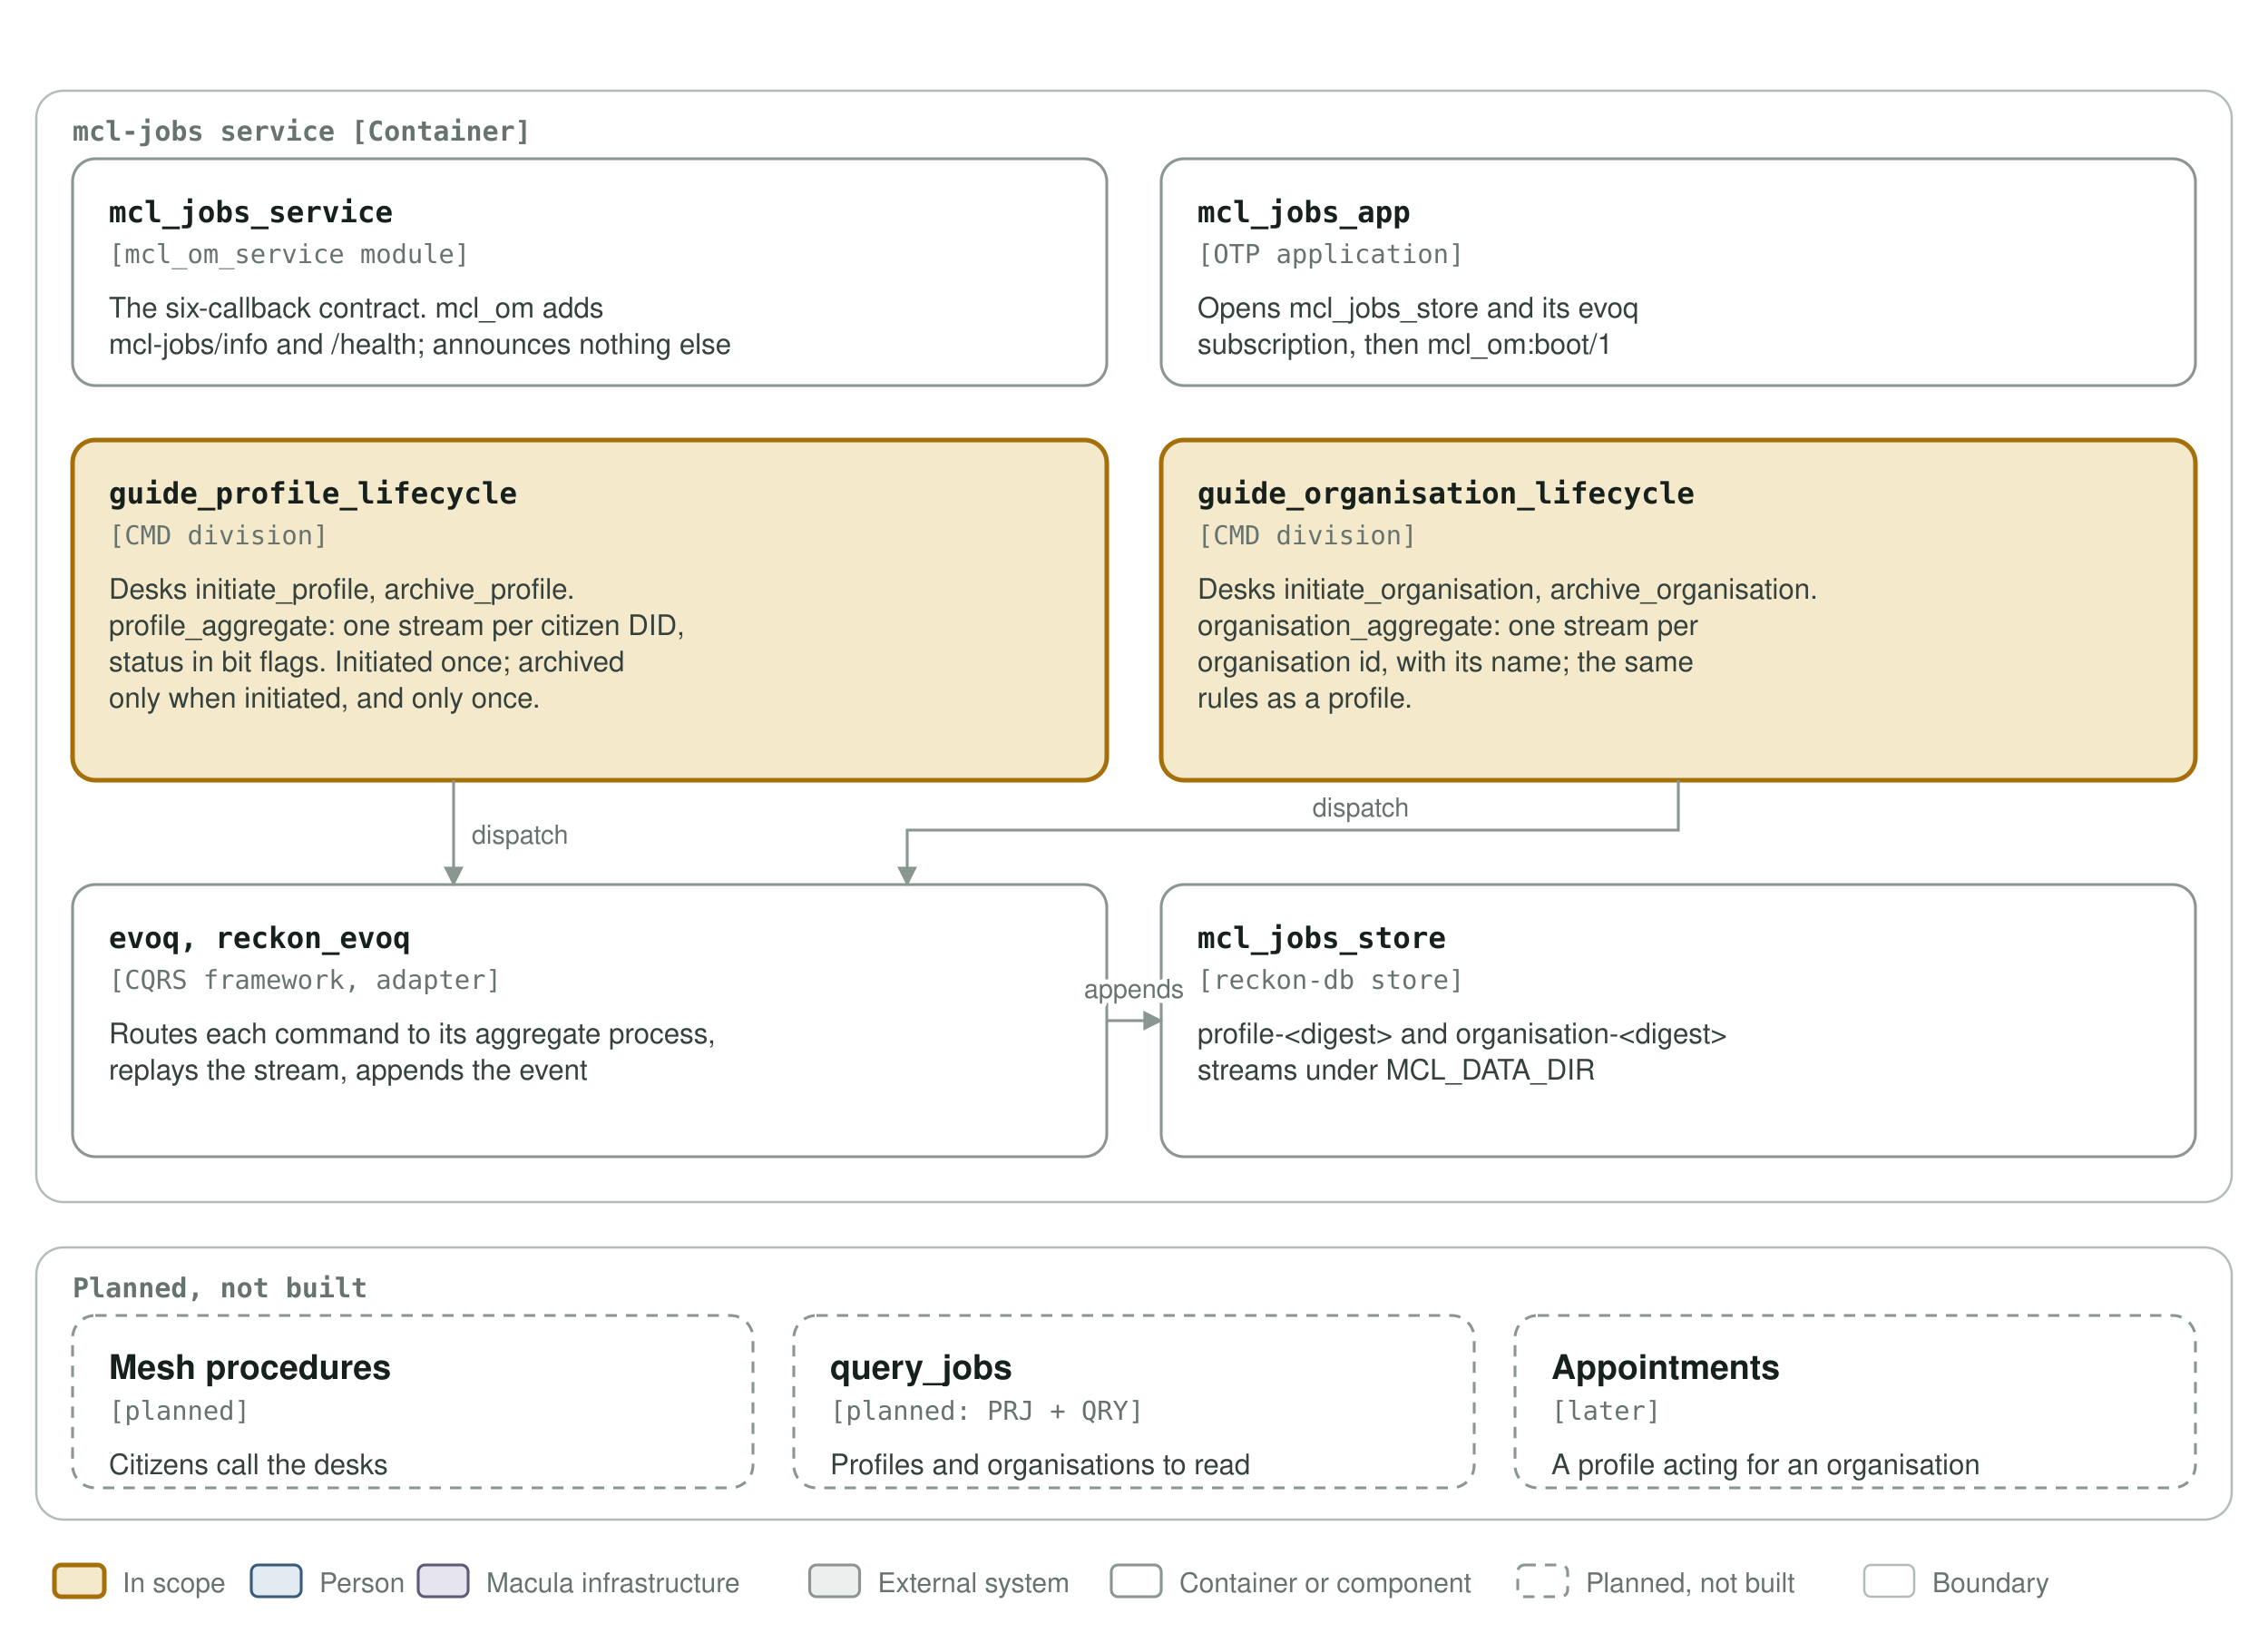
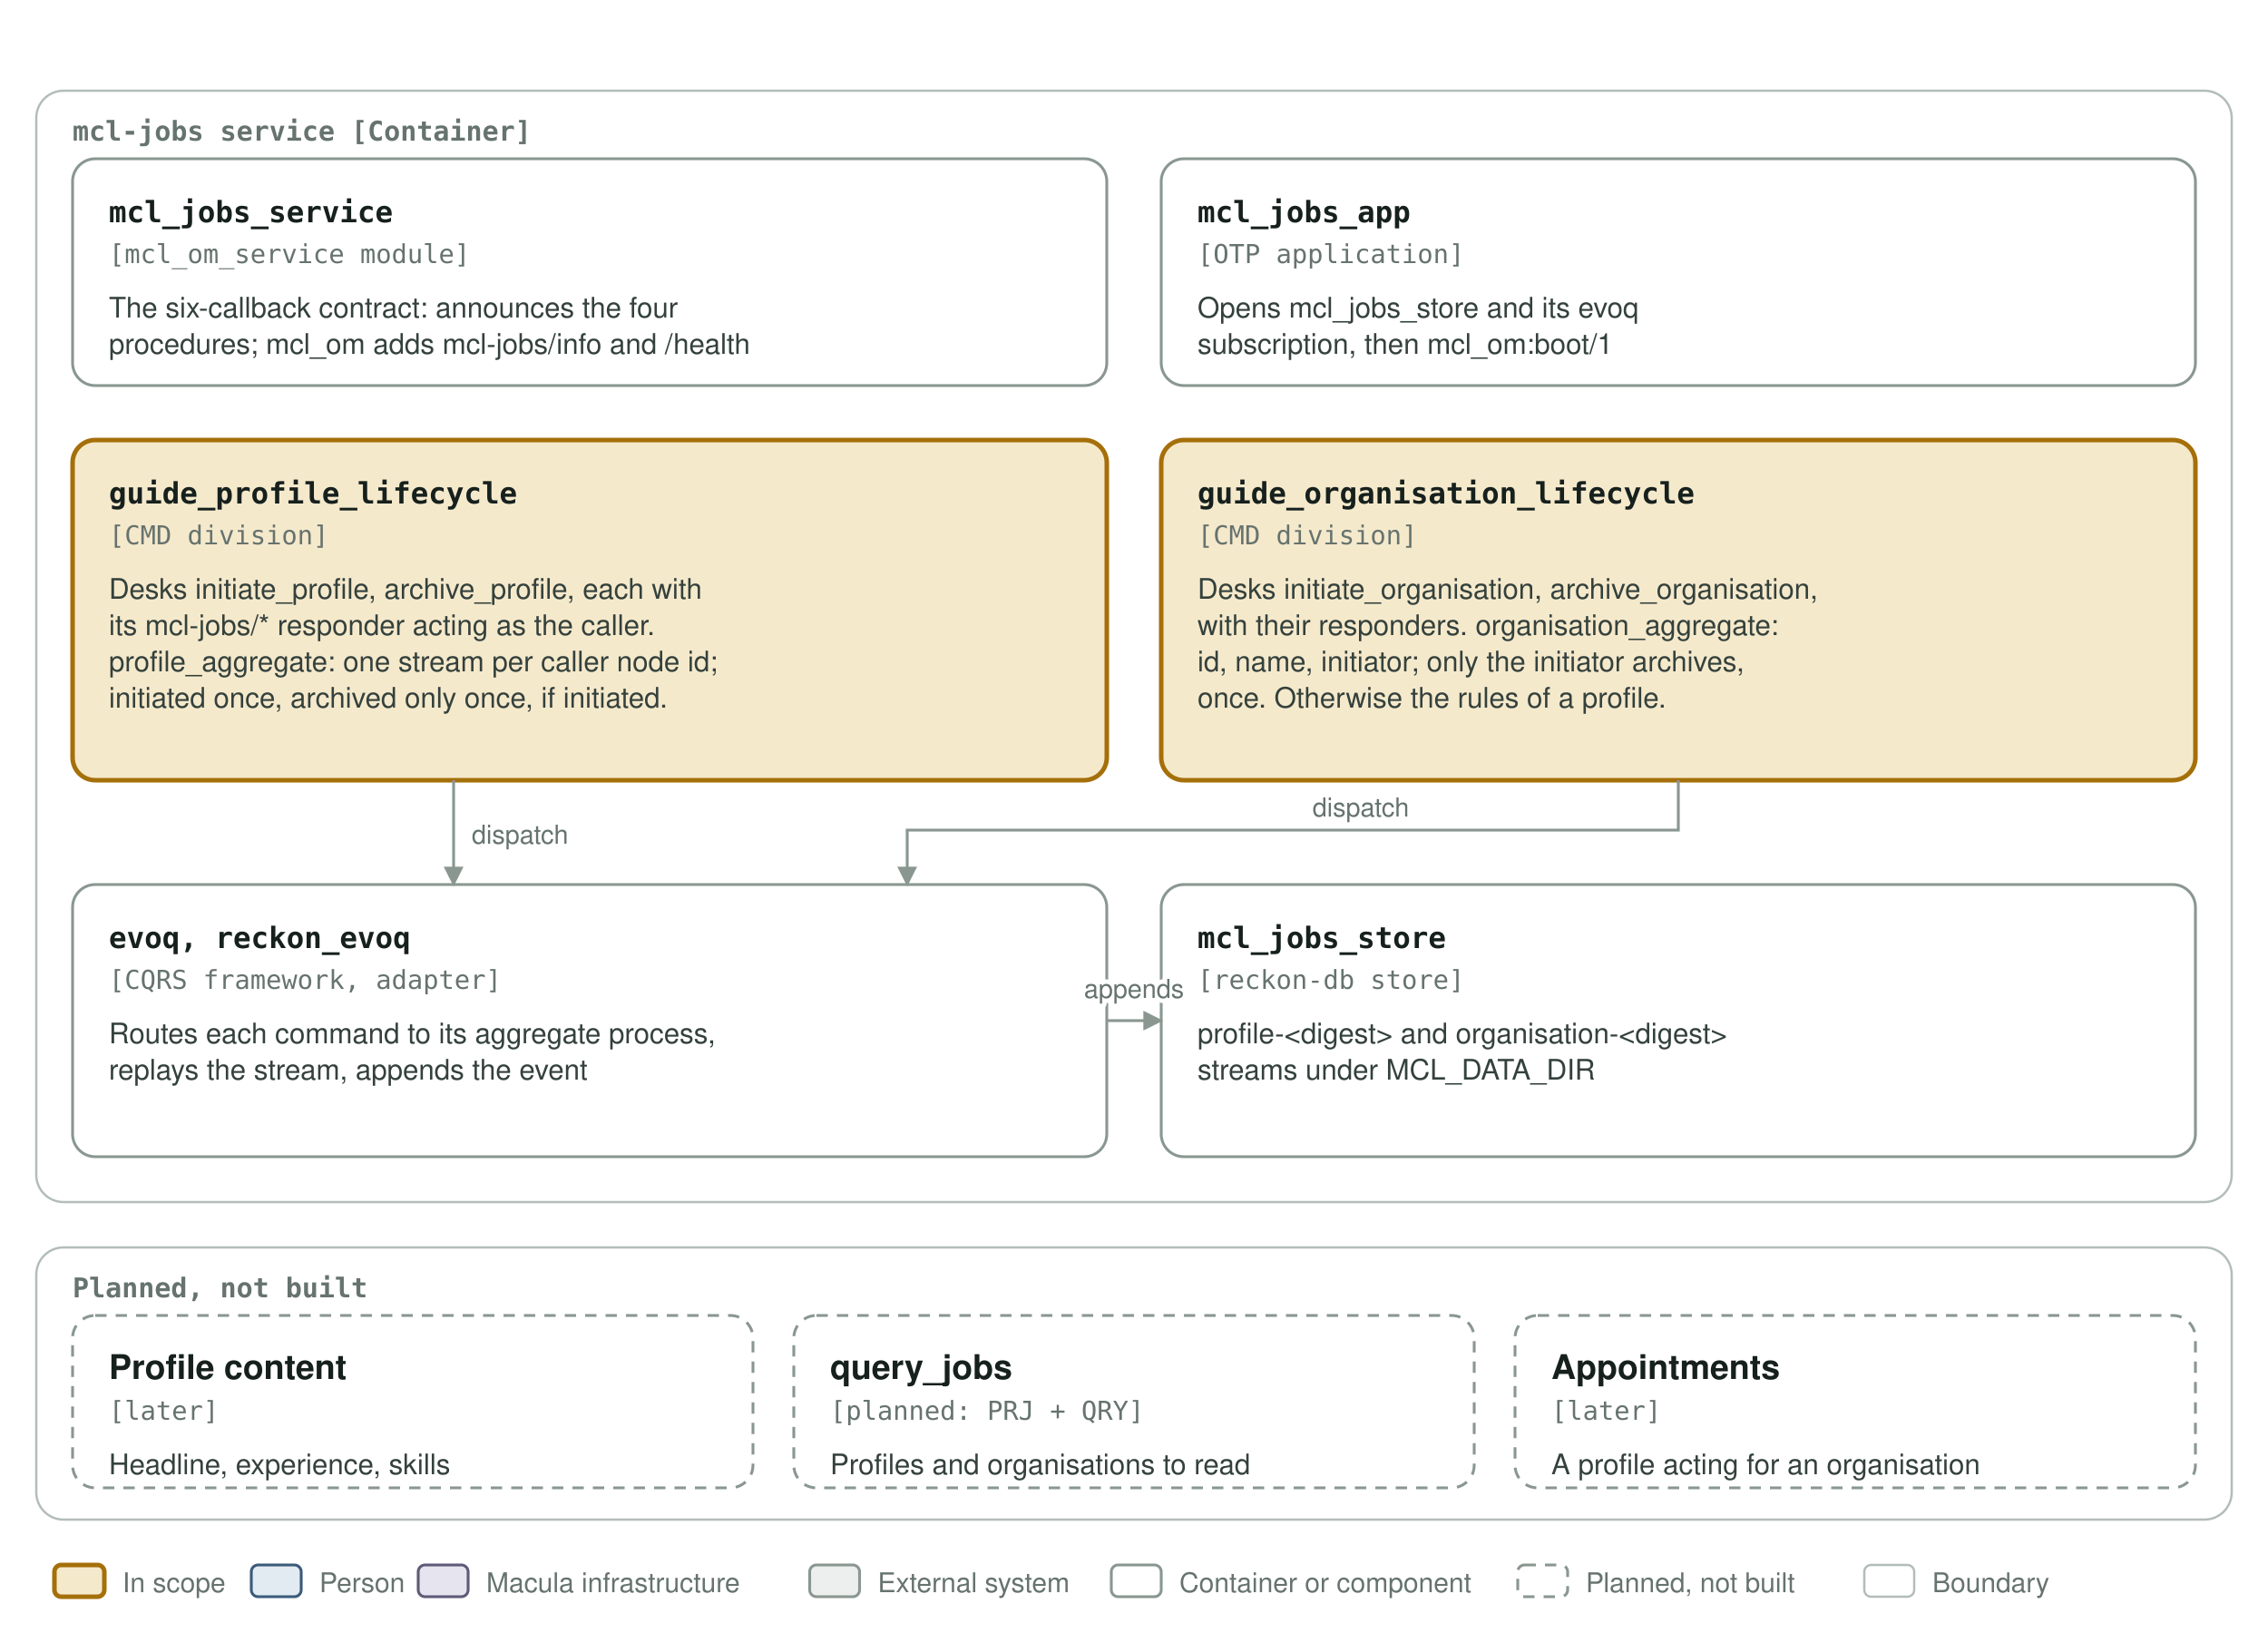
<svg xmlns="http://www.w3.org/2000/svg" viewBox="0 0 1000 720" role="img" aria-label="mcl-jobs components">
  <style>
.t-name { font-family: "Atkinson Hyperlegible", "Segoe UI", system-ui, -apple-system, Helvetica, Arial, sans-serif; font-size: 15px; font-weight: 700; }
.t-desc { font-family: "Atkinson Hyperlegible", "Segoe UI", system-ui, -apple-system, Helvetica, Arial, sans-serif; font-size: 12.5px; }
.t-rel { font-family: "Atkinson Hyperlegible", "Segoe UI", system-ui, -apple-system, Helvetica, Arial, sans-serif; font-size: 11.5px; paint-order: stroke; stroke-width: 4px; stroke-linejoin: round; }
.t-code { font-family: "JetBrains Mono", ui-monospace, Menlo, Consolas, monospace; font-size: 13px; font-weight: 600; }
.t-type { font-family: "JetBrains Mono", ui-monospace, Menlo, Consolas, monospace; font-size: 11.5px; }
.t-bound { font-family: "JetBrains Mono", ui-monospace, Menlo, Consolas, monospace; font-size: 12px; font-weight: 600; }
.t-leg { font-family: "Atkinson Hyperlegible", "Segoe UI", system-ui, -apple-system, Helvetica, Arial, sans-serif; font-size: 12px; }
.edge { fill: none; stroke-width: 1.25; }
.edge-later { fill: none; stroke-width: 1.25; stroke-dasharray: 5 4; }
.bg { fill: #FFFFFF; }
.b-sys { fill: #F5E9CC; stroke: #A56F0A; stroke-width: 2; }
.b-per { fill: #E3EBF2; stroke: #3B5B7A; stroke-width: 1.25; }
.b-mac { fill: #E6E4EE; stroke: #5E5A78; stroke-width: 1.25; }
.b-ext { fill: #ECEFED; stroke: #8A9791; stroke-width: 1.25; }
.b-cmp { fill: #FFFFFF; stroke: #8A9791; stroke-width: 1.25; }
.b-later { fill: none; stroke: #8A9791; stroke-width: 1.25; stroke-dasharray: 5 4; }
.bound { fill: none; stroke: #B3BDB8; stroke-width: 1; }
.head { fill: #3B5B7A; }
.t-name, .t-code { fill: #16201D; }
.t-type, .t-bound, .t-leg { fill: #66736E; }
.t-desc { fill: #34413C; }
.t-rel { fill: #66736E; stroke: #FFFFFF; }
.edge, .edge-later { stroke: #8A9791; }
.arrowhead { fill: #8A9791; }
@media (prefers-color-scheme: dark) {
.bg { fill: #171F1C; }
.b-sys { fill: #3A2E13; stroke: #E3AA3C; }
.b-per { fill: #1D2A36; stroke: #8EB4D8; }
.b-mac { fill: #26243A; stroke: #A9A4C8; }
.b-ext { fill: #1C2421; stroke: #7D8B85; }
.b-cmp { fill: #171F1C; stroke: #7D8B85; }
.b-later { stroke: #7D8B85; }
.bound { stroke: #4A5752; }
.head { fill: #8EB4D8; }
.t-name, .t-code { fill: #E6ECE9; }
.t-type, .t-bound, .t-leg { fill: #93A09A; }
.t-desc { fill: #C3CDC8; }
.t-rel { fill: #93A09A; stroke: #171F1C; }
.edge, .edge-later { stroke: #7D8B85; }
.arrowhead { fill: #7D8B85; }
}
</style>
  <defs>
    <marker id="a" viewBox="0 0 10 10" refX="9" refY="5" markerWidth="7" markerHeight="7" orient="auto-start-reverse">
      <path class="arrowhead" d="M0 0L10 5L0 10z" />
    </marker>
  </defs>
  <rect class="bg" x="0" y="0" width="1000" height="720" />
  <rect class="bound" x="16" y="40" width="968" height="490" rx="12" />
  <text class="t-bound" x="32" y="62">mcl-jobs service [Container]</text>
  <rect class="b-cmp" x="32" y="70" width="456" height="100" rx="10" />
  <text class="t-code" x="48" y="98">mcl_jobs_service</text>
  <text class="t-type" x="48" y="116">[mcl_om_service module]</text>
-   <text class="t-desc" x="48" y="140">The six-callback contract. mcl_om adds</text>
-   <text class="t-desc" x="48" y="156">mcl-jobs/info and /health; announces nothing else</text>
+   <text class="t-desc" x="48" y="140">The six-callback contract: announces the four</text>
+   <text class="t-desc" x="48" y="156">procedures; mcl_om adds mcl-jobs/info and /health</text>
  <rect class="b-cmp" x="512" y="70" width="456" height="100" rx="10" />
  <text class="t-code" x="528" y="98">mcl_jobs_app</text>
  <text class="t-type" x="528" y="116">[OTP application]</text>
  <text class="t-desc" x="528" y="140">Opens mcl_jobs_store and its evoq</text>
  <text class="t-desc" x="528" y="156">subscription, then mcl_om:boot/1</text>
  <rect class="b-sys" x="32" y="194" width="456" height="150" rx="10" />
  <text class="t-code" x="48" y="222">guide_profile_lifecycle</text>
  <text class="t-type" x="48" y="240">[CMD division]</text>
-   <text class="t-desc" x="48" y="264">Desks initiate_profile, archive_profile.</text>
-   <text class="t-desc" x="48" y="280">profile_aggregate: one stream per citizen DID,</text>
-   <text class="t-desc" x="48" y="296">status in bit flags. Initiated once; archived</text>
-   <text class="t-desc" x="48" y="312">only when initiated, and only once.</text>
+   <text class="t-desc" x="48" y="264">Desks initiate_profile, archive_profile, each with</text>
+   <text class="t-desc" x="48" y="280">its mcl-jobs/* responder acting as the caller.</text>
+   <text class="t-desc" x="48" y="296">profile_aggregate: one stream per caller node id;</text>
+   <text class="t-desc" x="48" y="312">initiated once, archived only once, if initiated.</text>
  <rect class="b-sys" x="512" y="194" width="456" height="150" rx="10" />
  <text class="t-code" x="528" y="222">guide_organisation_lifecycle</text>
  <text class="t-type" x="528" y="240">[CMD division]</text>
-   <text class="t-desc" x="528" y="264">Desks initiate_organisation, archive_organisation.</text>
-   <text class="t-desc" x="528" y="280">organisation_aggregate: one stream per</text>
-   <text class="t-desc" x="528" y="296">organisation id, with its name; the same</text>
-   <text class="t-desc" x="528" y="312">rules as a profile.</text>
+   <text class="t-desc" x="528" y="264">Desks initiate_organisation, archive_organisation,</text>
+   <text class="t-desc" x="528" y="280">with their responders. organisation_aggregate:</text>
+   <text class="t-desc" x="528" y="296">id, name, initiator; only the initiator archives,</text>
+   <text class="t-desc" x="528" y="312">once. Otherwise the rules of a profile.</text>
  <rect class="b-cmp" x="32" y="390" width="456" height="120" rx="10" />
  <text class="t-code" x="48" y="418">evoq, reckon_evoq</text>
  <text class="t-type" x="48" y="436">[CQRS framework, adapter]</text>
  <text class="t-desc" x="48" y="460">Routes each command to its aggregate process,</text>
  <text class="t-desc" x="48" y="476">replays the stream, appends the event</text>
  <rect class="b-cmp" x="512" y="390" width="456" height="120" rx="10" />
  <text class="t-code" x="528" y="418">mcl_jobs_store</text>
  <text class="t-type" x="528" y="436">[reckon-db store]</text>
  <text class="t-desc" x="528" y="460">profile-&lt;digest&gt; and organisation-&lt;digest&gt;</text>
  <text class="t-desc" x="528" y="476">streams under MCL_DATA_DIR</text>
  <path class="edge" d="M200 344V390" marker-end="url(#a)" />
  <text class="t-rel" x="208" y="372">dispatch</text>
  <path class="edge" d="M740 344V366H400V390" marker-end="url(#a)" />
  <text class="t-rel" x="600" y="360" text-anchor="middle">dispatch</text>
  <path class="edge" d="M488 450H512" marker-end="url(#a)" />
  <text class="t-rel" x="500" y="440" text-anchor="middle">appends</text>
  <rect class="bound" x="16" y="550" width="968" height="120" rx="12" />
  <text class="t-bound" x="32" y="572">Planned, not built</text>
  <rect class="b-later" x="32" y="580" width="300" height="76" rx="10" />
-   <text class="t-name" x="48" y="608">Mesh procedures</text>
-   <text class="t-type" x="48" y="626">[planned]</text>
-   <text class="t-desc" x="48" y="650">Citizens call the desks</text>
+   <text class="t-name" x="48" y="608">Profile content</text>
+   <text class="t-type" x="48" y="626">[later]</text>
+   <text class="t-desc" x="48" y="650">Headline, experience, skills</text>
  <rect class="b-later" x="350" y="580" width="300" height="76" rx="10" />
  <text class="t-name" x="366" y="608">query_jobs</text>
  <text class="t-type" x="366" y="626">[planned: PRJ + QRY]</text>
  <text class="t-desc" x="366" y="650">Profiles and organisations to read</text>
  <rect class="b-later" x="668" y="580" width="300" height="76" rx="10" />
  <text class="t-name" x="684" y="608">Appointments</text>
  <text class="t-type" x="684" y="626">[later]</text>
  <text class="t-desc" x="684" y="650">A profile acting for an organisation</text>
  <rect class="b-sys" x="24" y="690" width="22" height="14" rx="3" />
  <text class="t-leg" x="54" y="702">In scope</text>
  <rect class="b-per" x="110.8" y="690" width="22" height="14" rx="3" />
  <text class="t-leg" x="140.8" y="702">Person</text>
  <rect class="b-mac" x="184.4" y="690" width="22" height="14" rx="3" />
  <text class="t-leg" x="214.4" y="702">Macula infrastructure</text>
  <rect class="b-ext" x="357.0" y="690" width="22" height="14" rx="3" />
  <text class="t-leg" x="387.0" y="702">External system</text>
  <rect class="b-cmp" x="490.0" y="690" width="22" height="14" rx="3" />
  <text class="t-leg" x="520.0" y="702">Container or component</text>
  <rect class="b-later" x="669.2" y="690" width="22" height="14" rx="3" />
  <text class="t-leg" x="699.2" y="702">Planned, not built</text>
  <rect class="bound" x="822.0" y="690" width="22" height="14" rx="3" />
  <text class="t-leg" x="852.0" y="702">Boundary</text>
</svg>
